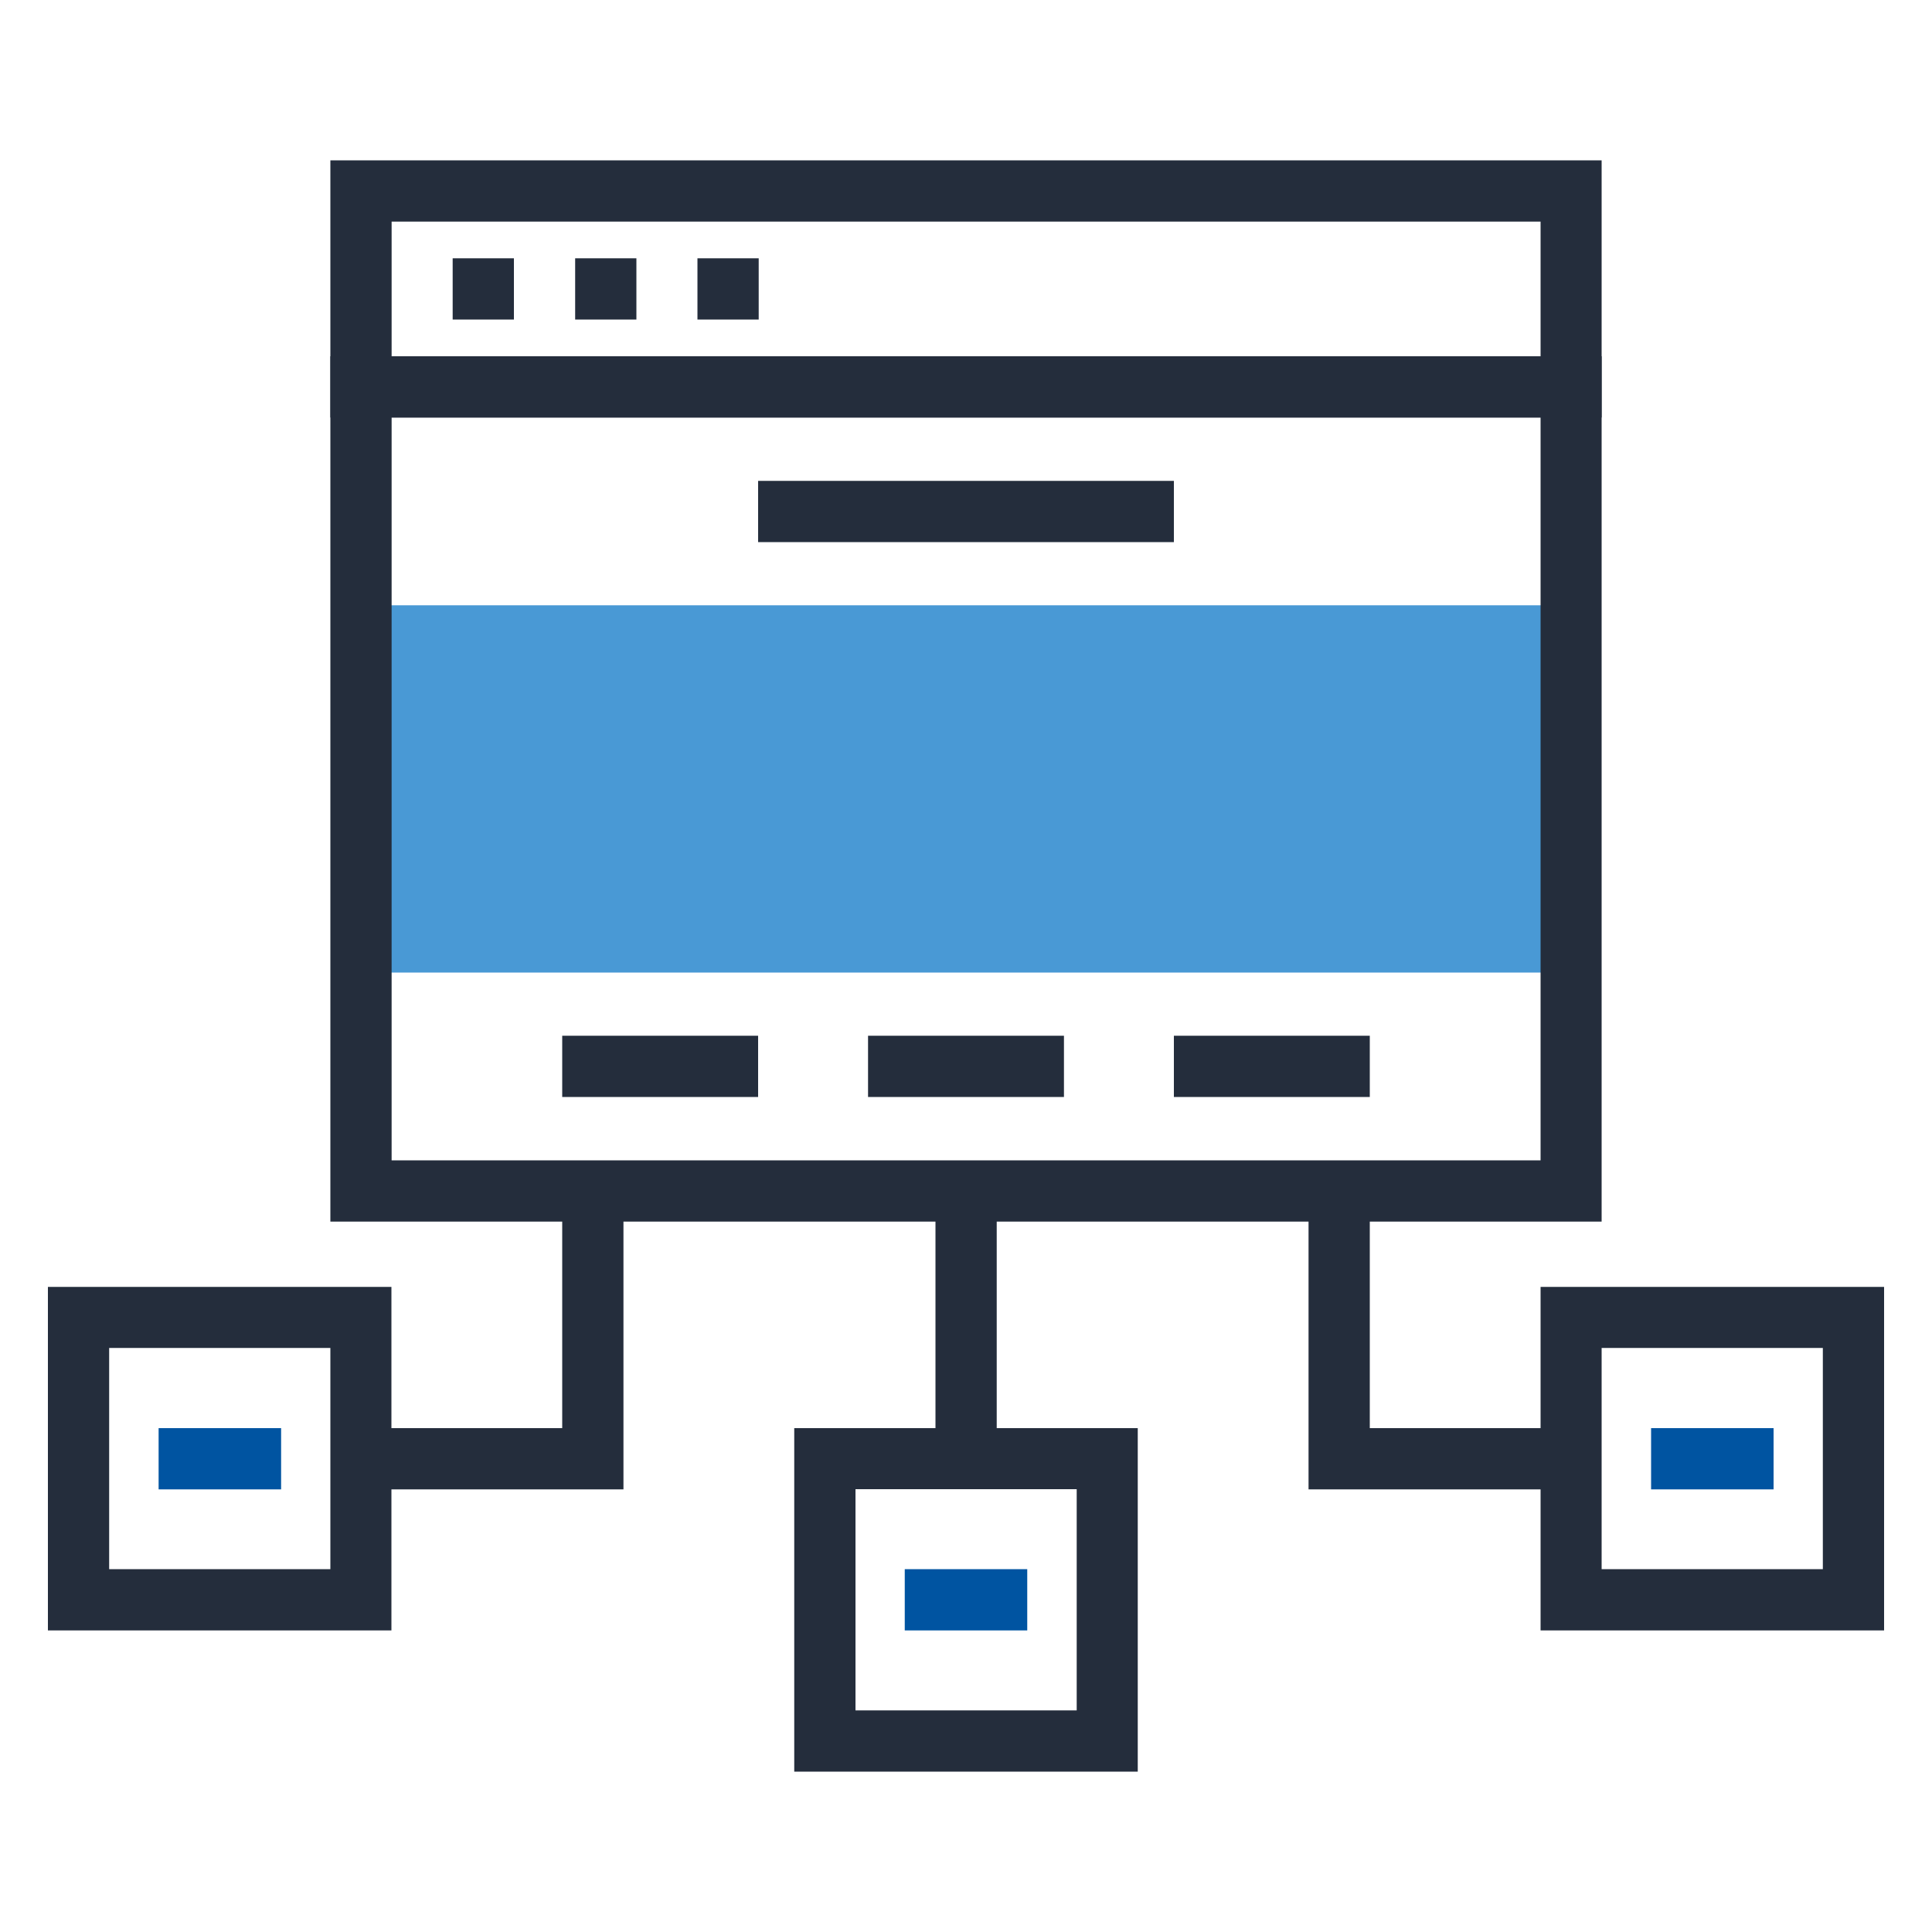
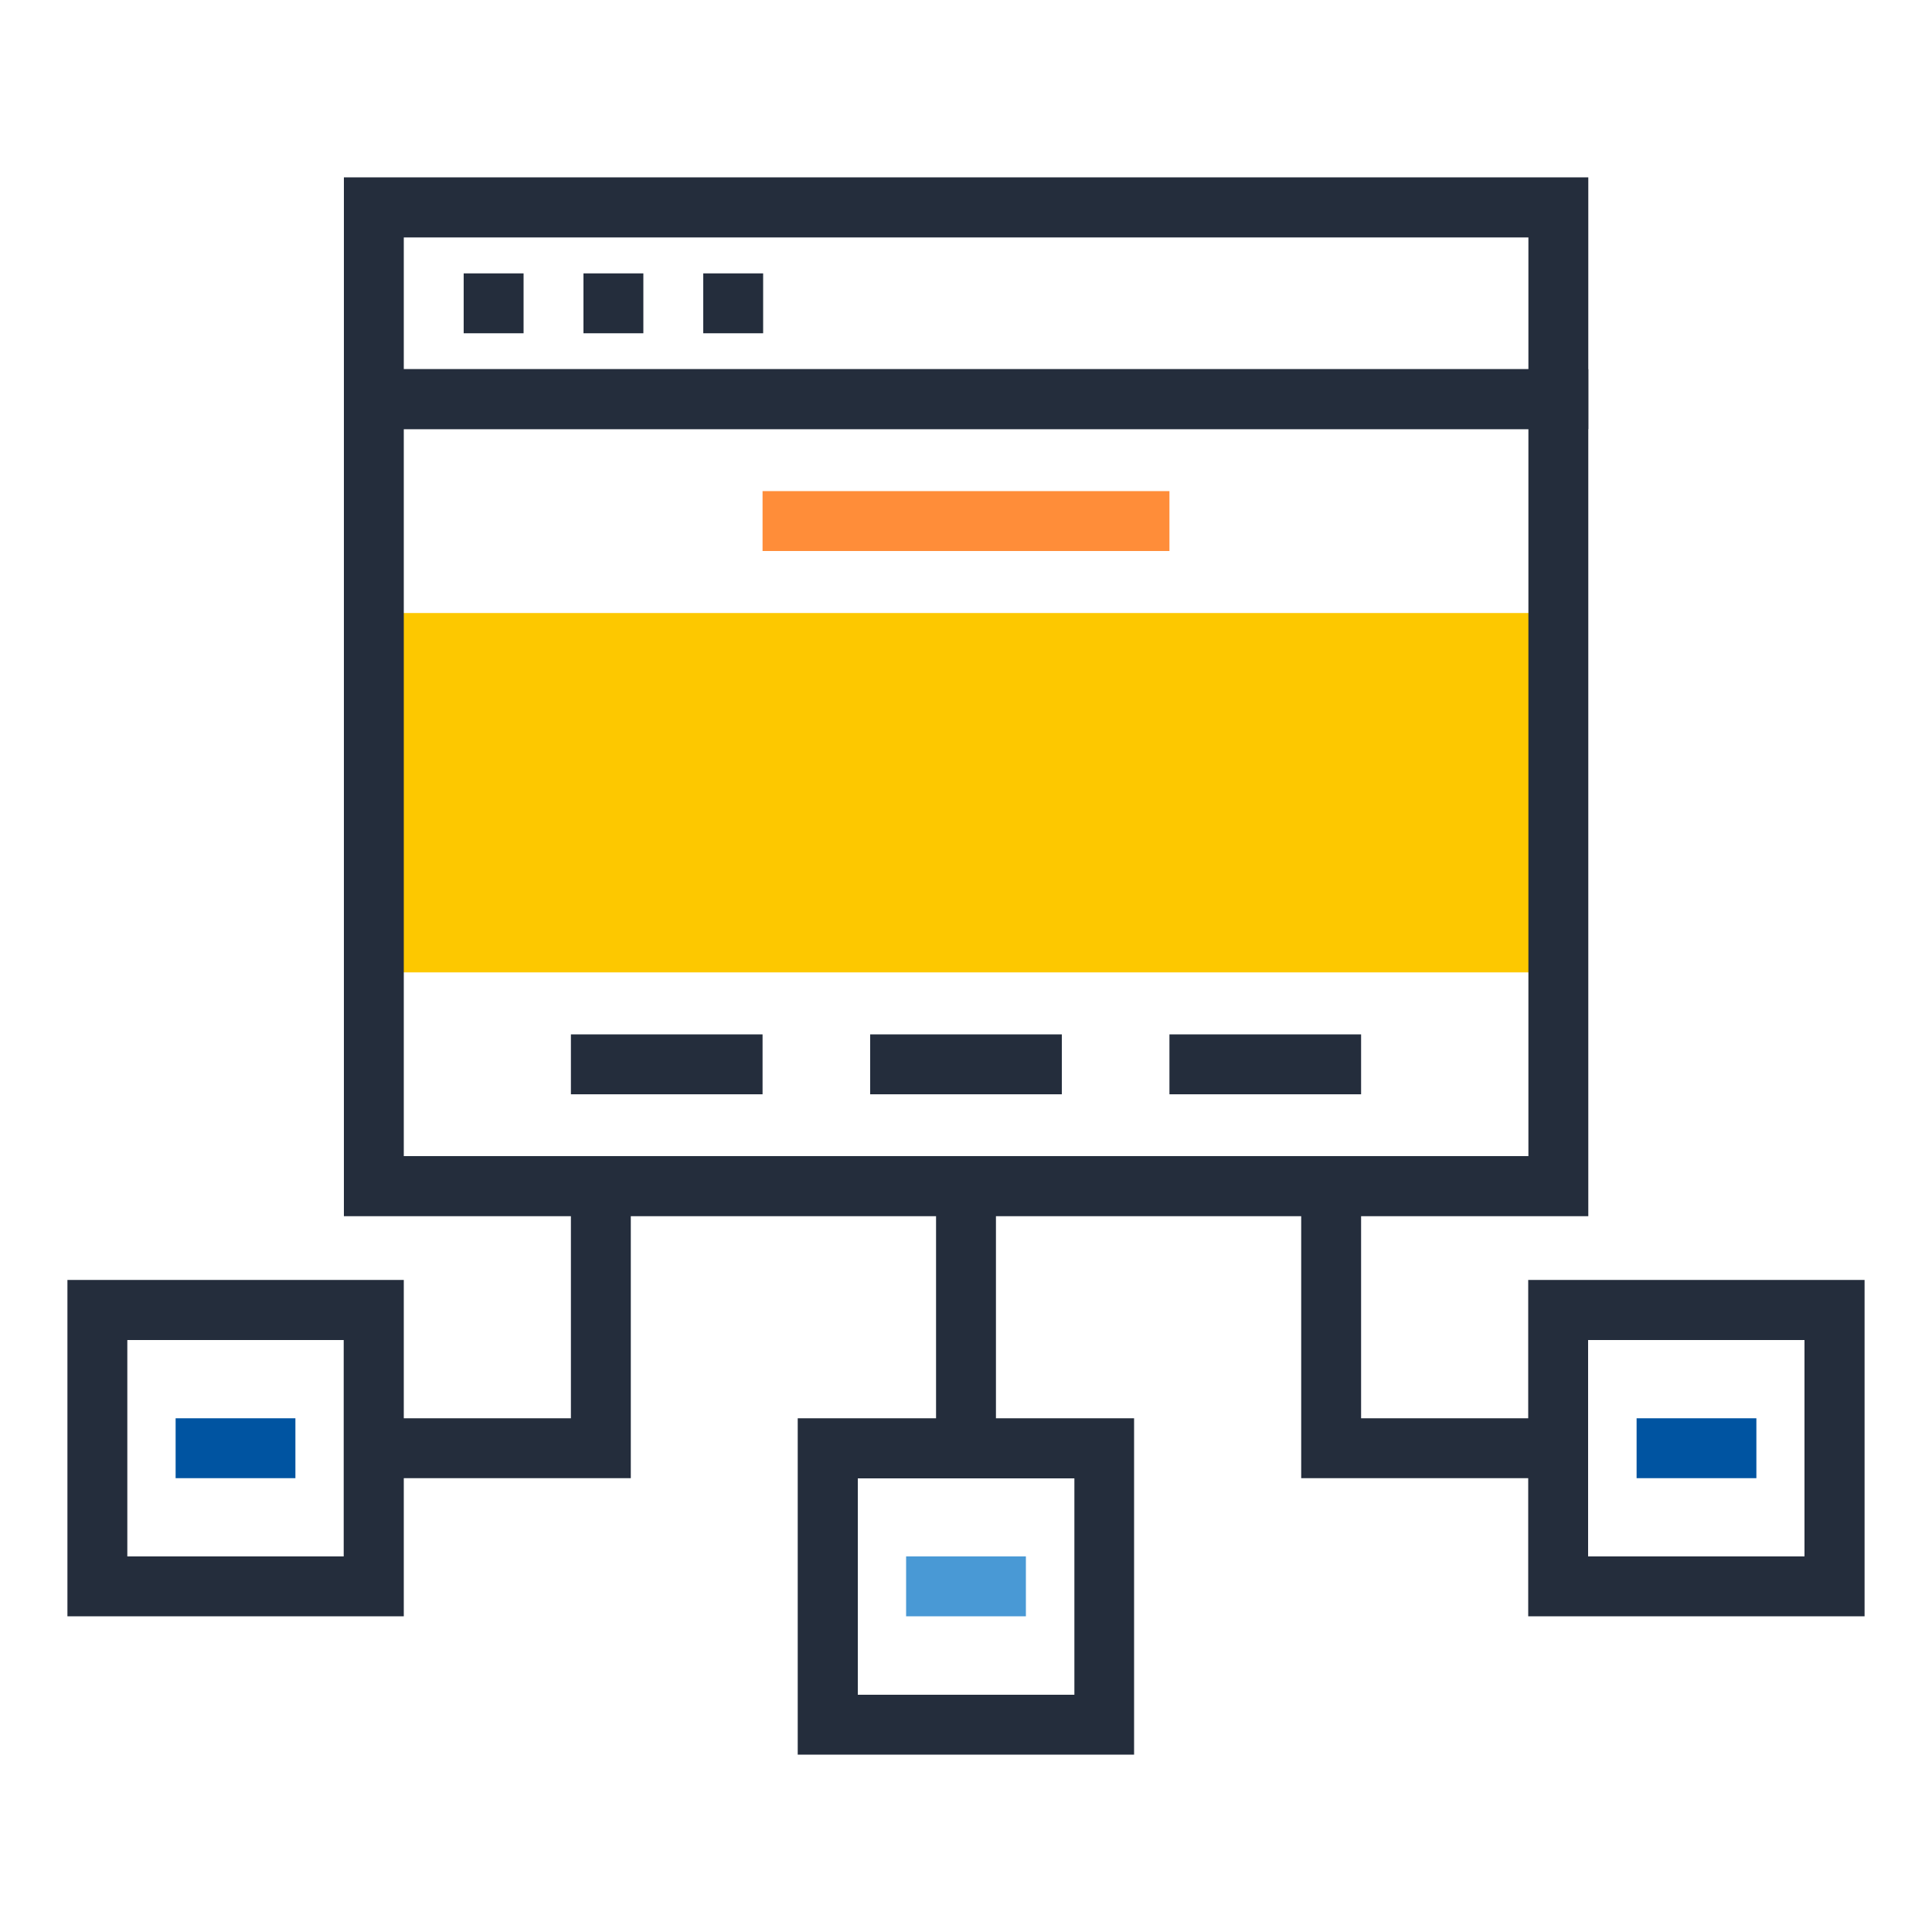
<svg xmlns="http://www.w3.org/2000/svg" id="Layer_1" version="1.1" viewBox="0 0 1000 1000">
  <defs>
    <style>
      .st0 {
        fill: #4999d5;
      }

      .st1 {
        fill: #242d3c;
      }

      .st2 {
+         fill: #fdc800;
+       }
+ 
+       .st3 {
        fill: #0054a1;
+       }
+ 
+       .st4 {
+         fill: #ff8d39;
      }
    </style>
  </defs>
-   <rect class="st0" x="186.8" y="313.3" width="626.3" height="190.1" />
-   <rect class="st1" x="449.3" y="536.1" width="101.4" height="31.7" />
-   <rect class="st1" x="291" y="536.1" width="101.4" height="31.7" />
-   <rect class="st1" x="607.6" y="536.1" width="101.4" height="31.7" />
-   <rect class="st1" x="392.4" y="248.9" width="215.2" height="31.7" />
-   <rect class="st1" x="484.2" y="616.4" width="31.7" height="138.6" />
-   <path class="st1" d="M588.9,917h-177.8v-177.8h177.8v177.8ZM442.8,885.3h114.5v-114.5h-114.5v114.5Z" />
-   <rect class="st2" x="468.3" y="812.2" width="63.4" height="31.7" />
-   <path class="st1" d="M975.2,843.9h-177.8v-177.8h177.8v177.8ZM829,812.2h114.5v-114.5h-114.5v114.5Z" />
-   <rect class="st2" x="854.6" y="739.2" width="63.4" height="31.7" />
-   <polygon class="st1" points="813.2 770.9 677.3 770.9 677.3 616.4 709 616.4 709 739.2 813.2 739.2 813.2 770.9" />
-   <path class="st1" d="M202.7,843.9H24.8v-177.8h177.8v177.8ZM56.5,812.2h114.5v-114.5H56.5v114.5Z" />
-   <rect class="st2" x="82.1" y="739.2" width="63.4" height="31.7" />
-   <polygon class="st1" points="322.7 770.9 186.8 770.9 186.8 739.2 291 739.2 291 616.4 322.7 616.4 322.7 770.9" />
-   <path class="st1" d="M829,632.3H171V184.4h658v447.8ZM202.7,600.6h594.7V216.1H202.7v384.5Z" />
-   <path class="st1" d="M829,216.1H171V83h658v133.1ZM202.7,184.4h594.7v-69.7H202.7v69.7Z" />
-   <rect class="st1" x="234.3" y="133.7" width="31.7" height="31.7" />
-   <rect class="st1" x="297.7" y="133.7" width="31.7" height="31.7" />
-   <rect class="st1" x="361" y="133.7" width="31.7" height="31.7" />
+   <rect class="st2" x="193.5" y="317.3" width="613.1" height="186" />
+   <rect class="st1" x="450.4" y="535.4" width="99.2" height="31" />
+   <rect class="st1" x="295.5" y="535.4" width="99.2" height="31" />
+   <rect class="st1" x="605.3" y="535.4" width="99.2" height="31" />
+   <rect class="st4" x="394.7" y="254.2" width="210.6" height="31" />
+   <rect class="st1" x="484.5" y="613.9" width="31" height="135.7" />
+   <path class="st1" d="M587,908.2h-174.1v-174.1h174.1v174.1ZM444,877.2h112.1v-112h-112.1v112Z" />
+   <rect class="st0" x="469" y="805.6" width="62" height="31" />
+   <path class="st1" d="M965.1,836.6h-174.1v-174.1h174.1v174.1ZM822,805.6h112v-112h-112v112Z" />
+   <rect class="st3" x="847.1" y="734.1" width="62" height="31" />
+   <polygon class="st1" points="806.5 765.1 673.5 765.1 673.5 613.9 704.5 613.9 704.5 734.1 806.5 734.1 806.5 765.1" />
+   <path class="st1" d="M209,836.6H34.9v-174.1h174.1v174.1ZM65.9,805.6h112v-112h-112v112Z" />
+   <rect class="st3" x="90.9" y="734.1" width="62" height="31" />
+   <polygon class="st1" points="326.5 765.1 193.5 765.1 193.5 734.1 295.5 734.1 295.5 613.9 326.5 613.9 326.5 765.1" />
+   <path class="st1" d="M822,629.5H178V191.1h644.1v438.4ZM209,598.4h582.1V222.1H209v376.3Z" />
+   <path class="st1" d="M822,222.1H178V91.8h644.1v130.3ZM209,191.1h582.1v-68.2H209v68.2Z" />
+   <rect class="st1" x="240" y="141.5" width="31" height="31" />
+   <rect class="st1" x="302" y="141.5" width="31" height="31" />
+   <rect class="st1" x="364" y="141.5" width="31" height="31" />
</svg>
